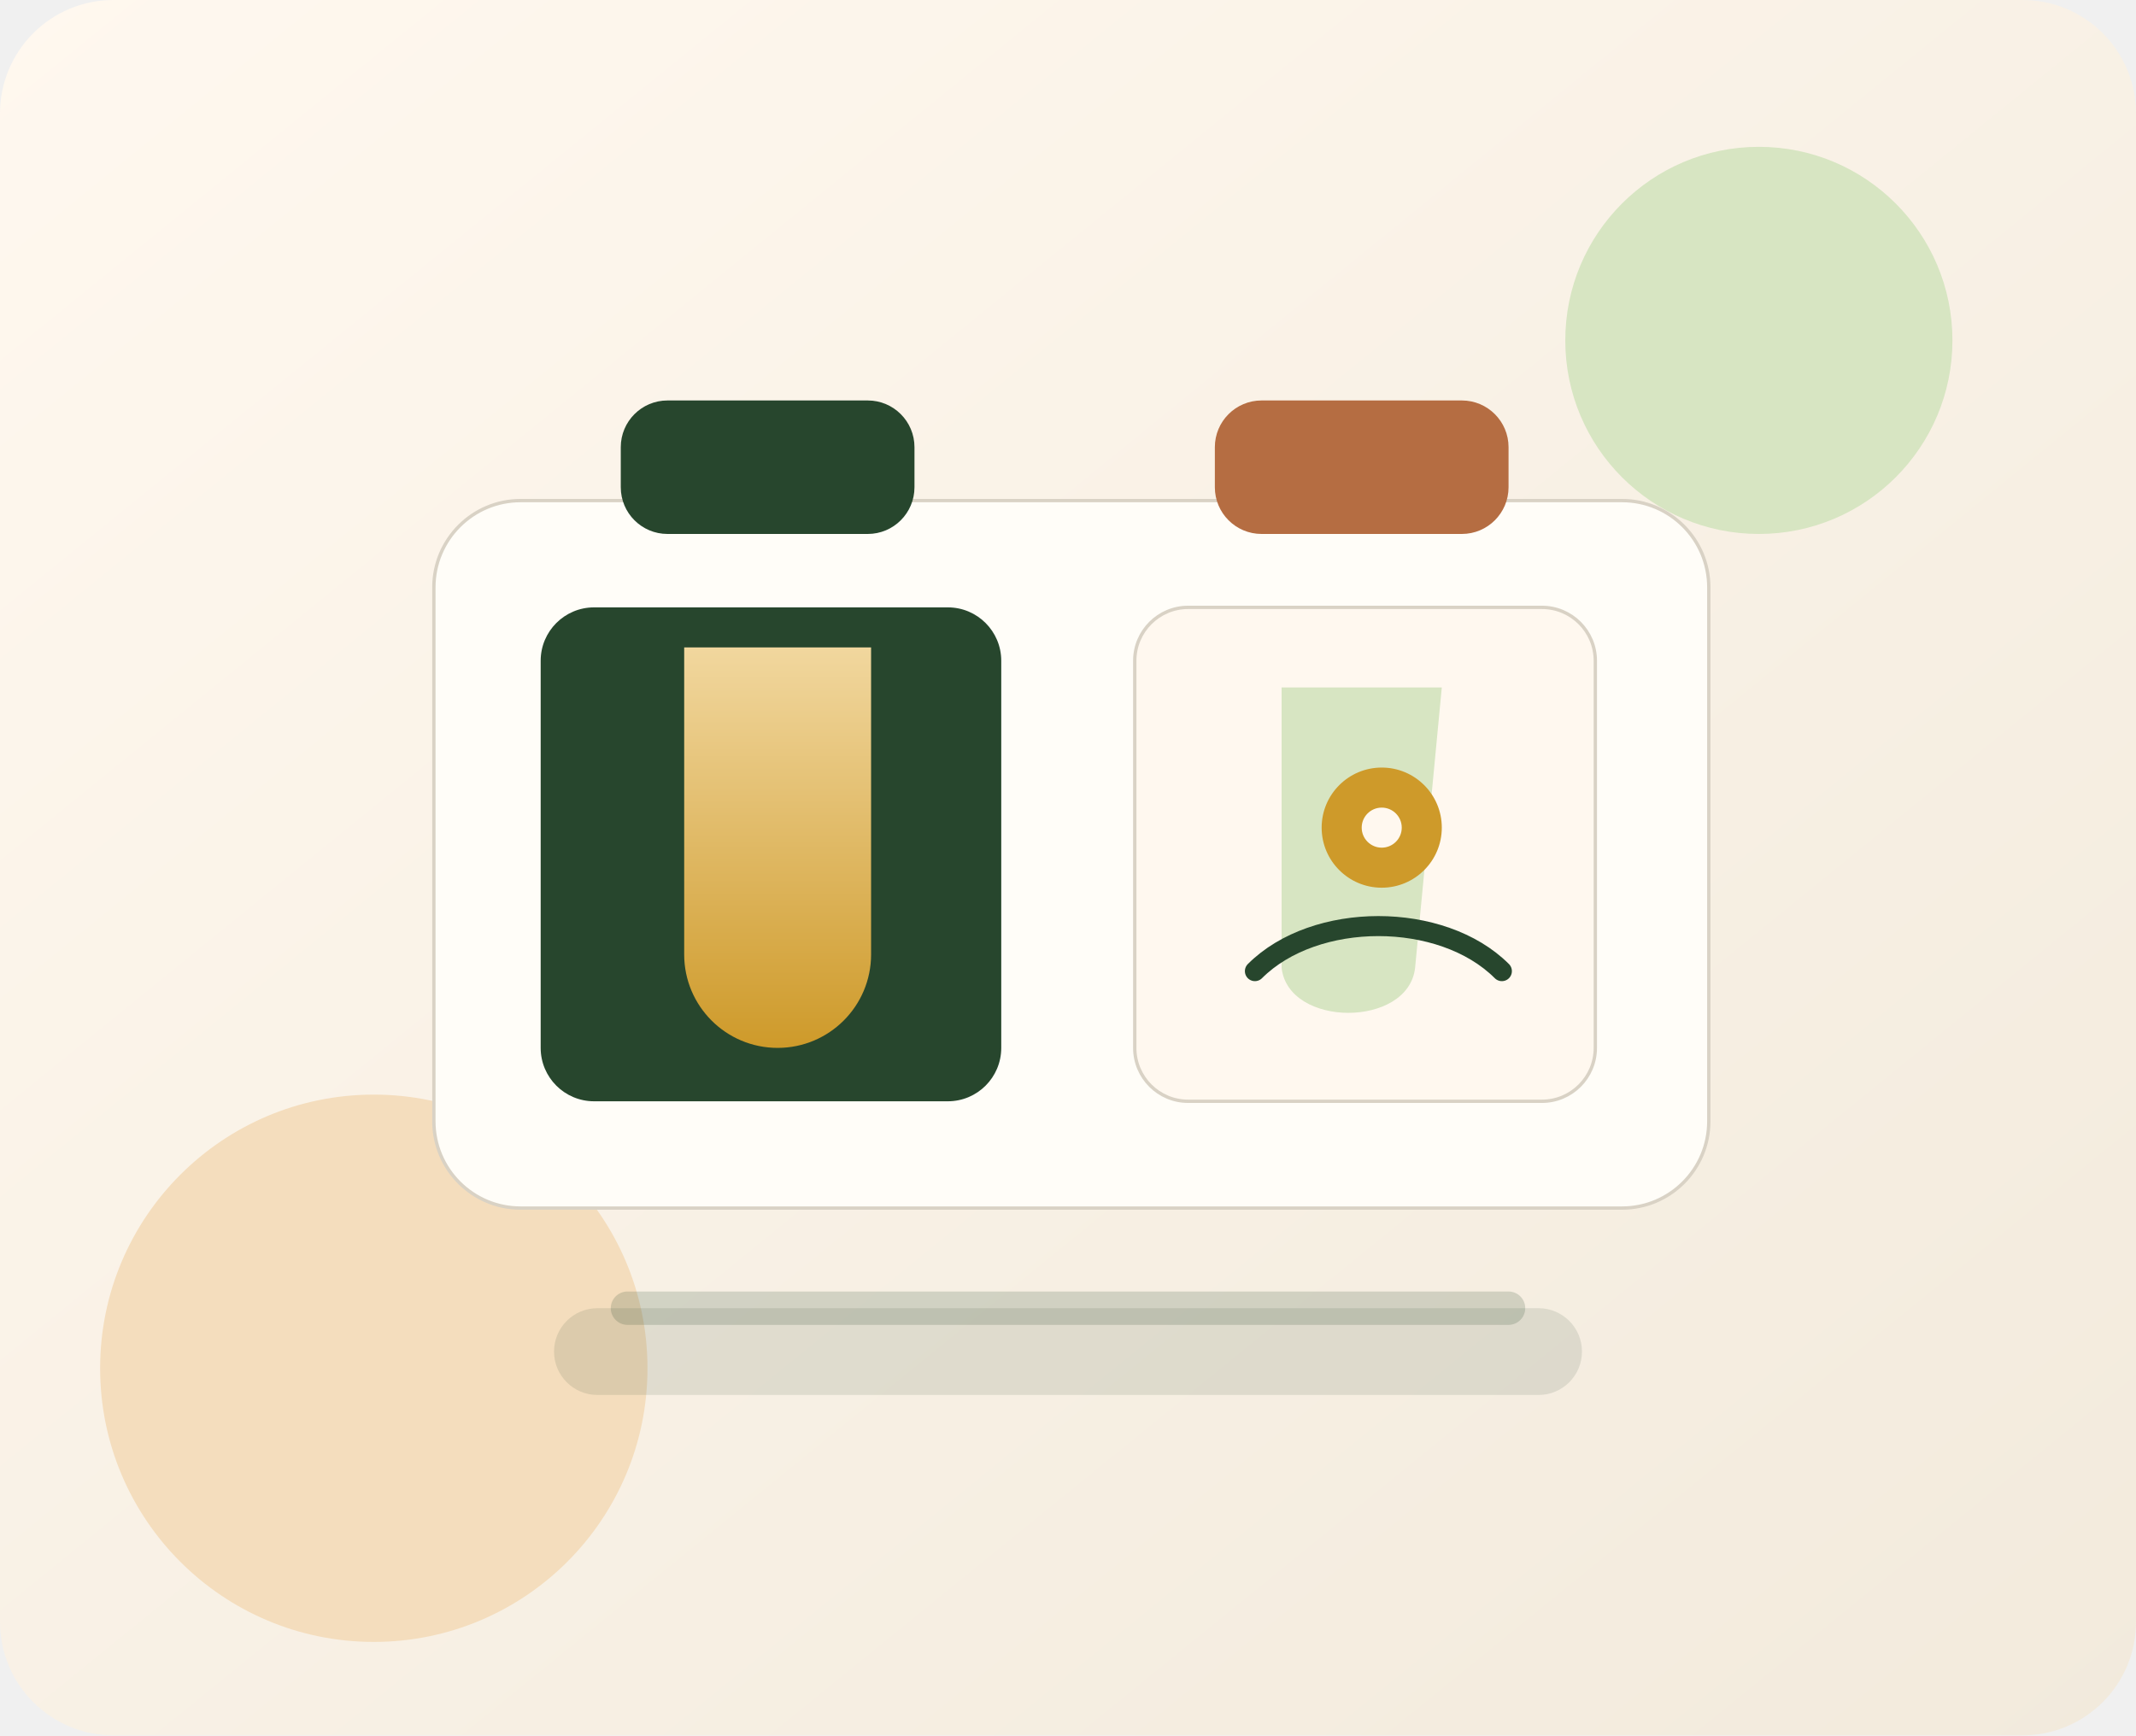
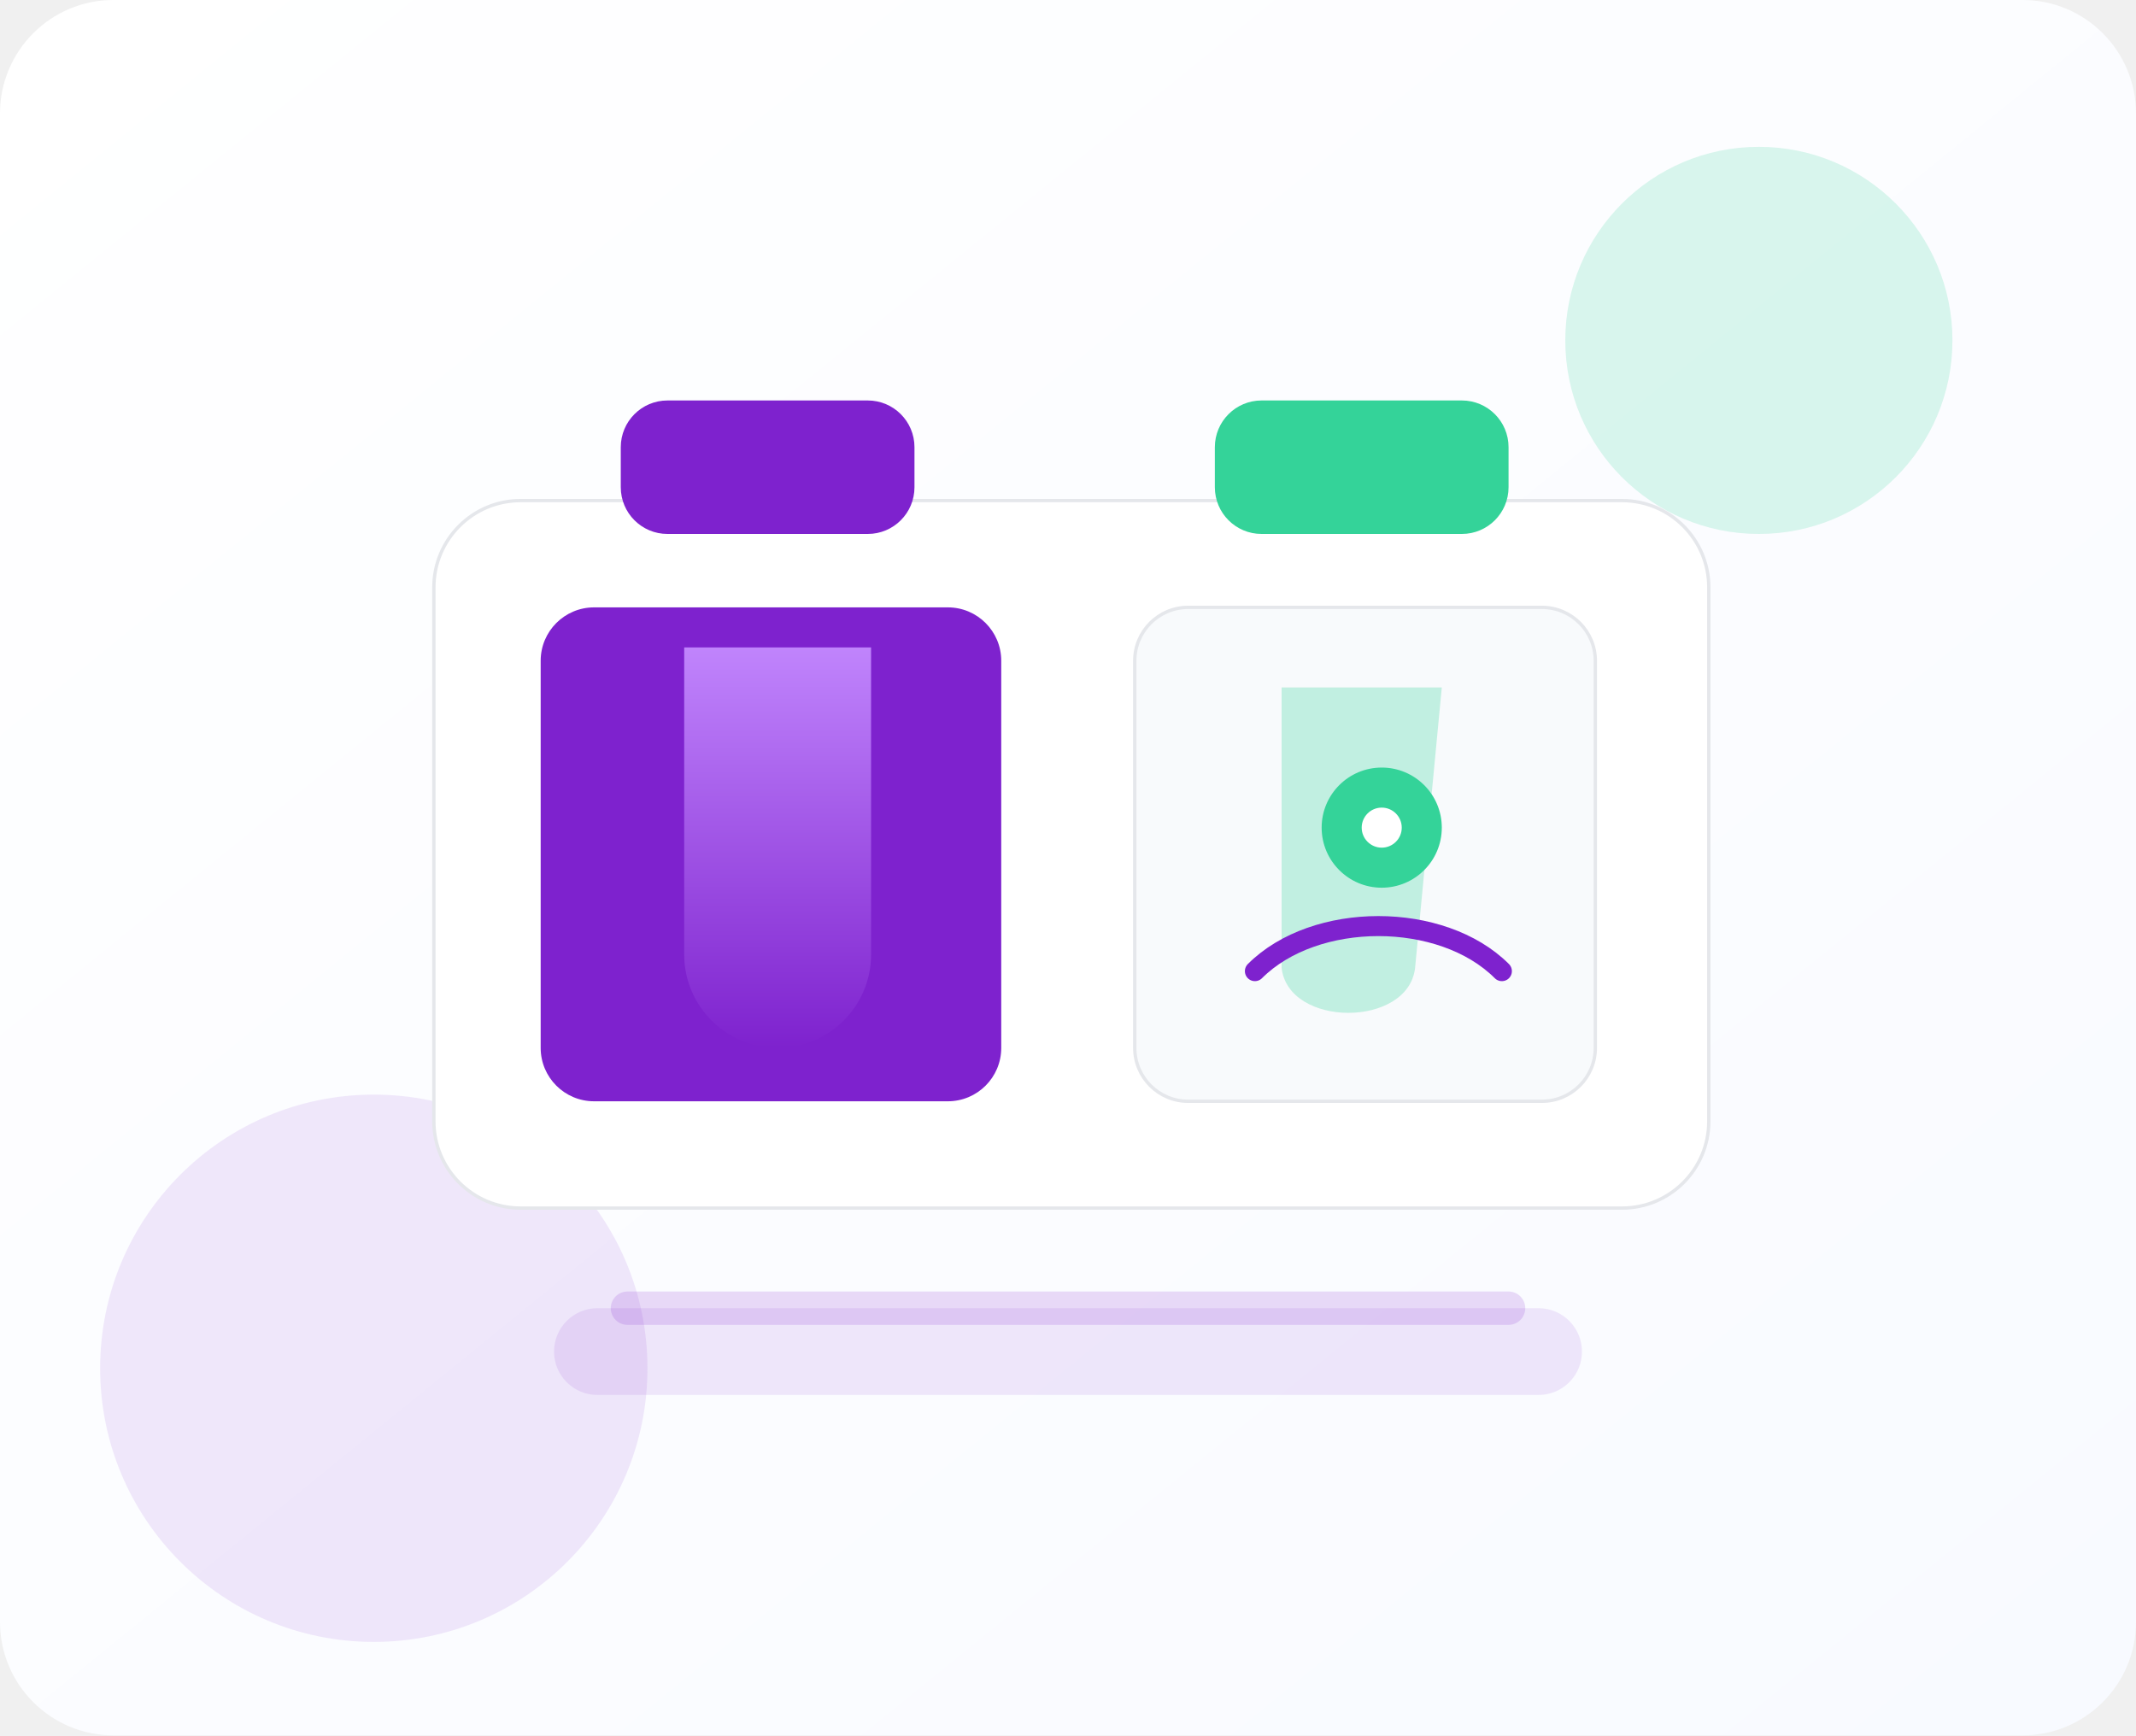
<svg xmlns="http://www.w3.org/2000/svg" viewBox="0 0 640 520">
  <defs>
    <linearGradient id="bg" x1="0" x2="1" y1="0" y2="1">
-       <stop offset="0%" stop-color="#fff8ef" />
-       <stop offset="100%" stop-color="#f2eadc" />
+       <stop offset="0%" stop-color="#ffffff" />
+       <stop offset="100%" stop-color="#f8faff" />
    </linearGradient>
    <linearGradient id="tube" x1="0" x2="0" y1="0" y2="1">
-       <stop offset="0%" stop-color="#f1d79e" />
-       <stop offset="100%" stop-color="#ce9a2a" />
+       <stop offset="0%" stop-color="#c084fc" />
+       <stop offset="100%" stop-color="#7e22ce" />
    </linearGradient>
  </defs>
  <rect width="640" height="520" rx="34" fill="url(#bg)" />
-   <circle cx="527" cy="102" r="58" fill="#d7e5c2" />
-   <circle cx="112" cy="410" r="82" fill="#f4ddbd" />
-   <rect x="130" y="150" width="382" height="212" rx="26" fill="#fffdf8" stroke="#d9d2c5" />
-   <rect x="162" y="182" width="138" height="148" rx="16" fill="#27462d" />
-   <rect x="340" y="182" width="138" height="148" rx="16" fill="#fff8ef" stroke="#d9d2c5" />
-   <rect x="186" y="120" width="88" height="40" rx="14" fill="#27462d" />
-   <rect x="364" y="120" width="88" height="40" rx="14" fill="#b56d42" />
+   <circle cx="527" cy="102" r="58" fill="#34d399" opacity=".18" />
+   <circle cx="112" cy="410" r="82" fill="#7e22ce" opacity=".10" />
+   <rect x="130" y="150" width="382" height="212" rx="26" fill="#ffffff" stroke="#e5e7eb" />
+   <rect x="162" y="182" width="138" height="148" rx="16" fill="#7e22ce" />
+   <rect x="340" y="182" width="138" height="148" rx="16" fill="#f8fafc" stroke="#e5e7eb" />
+   <rect x="186" y="120" width="88" height="40" rx="14" fill="#7e22ce" />
+   <rect x="364" y="120" width="88" height="40" rx="14" fill="#34d399" />
  <path d="M205 194h56v92a28 28 0 0 1-56 0z" fill="url(#tube)" />
-   <path d="M384 206h48l-8 84c-2 18-38 18-40 0z" fill="#d7e5c2" />
-   <rect x="166" y="392" width="308" height="26" rx="13" fill="#27462d" opacity=".12" />
-   <path d="M188 392h264" stroke="#27462d" stroke-width="10" stroke-linecap="round" opacity=".18" />
-   <circle cx="414" cy="248" r="18" fill="#ce9a2a" />
-   <circle cx="414" cy="248" r="6" fill="#fff8ef" />
-   <path d="M376 291c18-18 56-18 74 0" fill="none" stroke="#27462d" stroke-width="6" stroke-linecap="round" />
+   <path d="M384 206h48l-8 84c-2 18-38 18-40 0z" fill="#34d399" opacity=".28" />
+   <rect x="166" y="392" width="308" height="26" rx="13" fill="#7e22ce" opacity=".10" />
+   <path d="M188 392h264" stroke="#7e22ce" stroke-width="10" stroke-linecap="round" opacity=".16" />
+   <circle cx="414" cy="248" r="18" fill="#34d399" />
+   <circle cx="414" cy="248" r="6" fill="#ffffff" />
+   <path d="M376 291c18-18 56-18 74 0" fill="none" stroke="#7e22ce" stroke-width="6" stroke-linecap="round" />
</svg>
